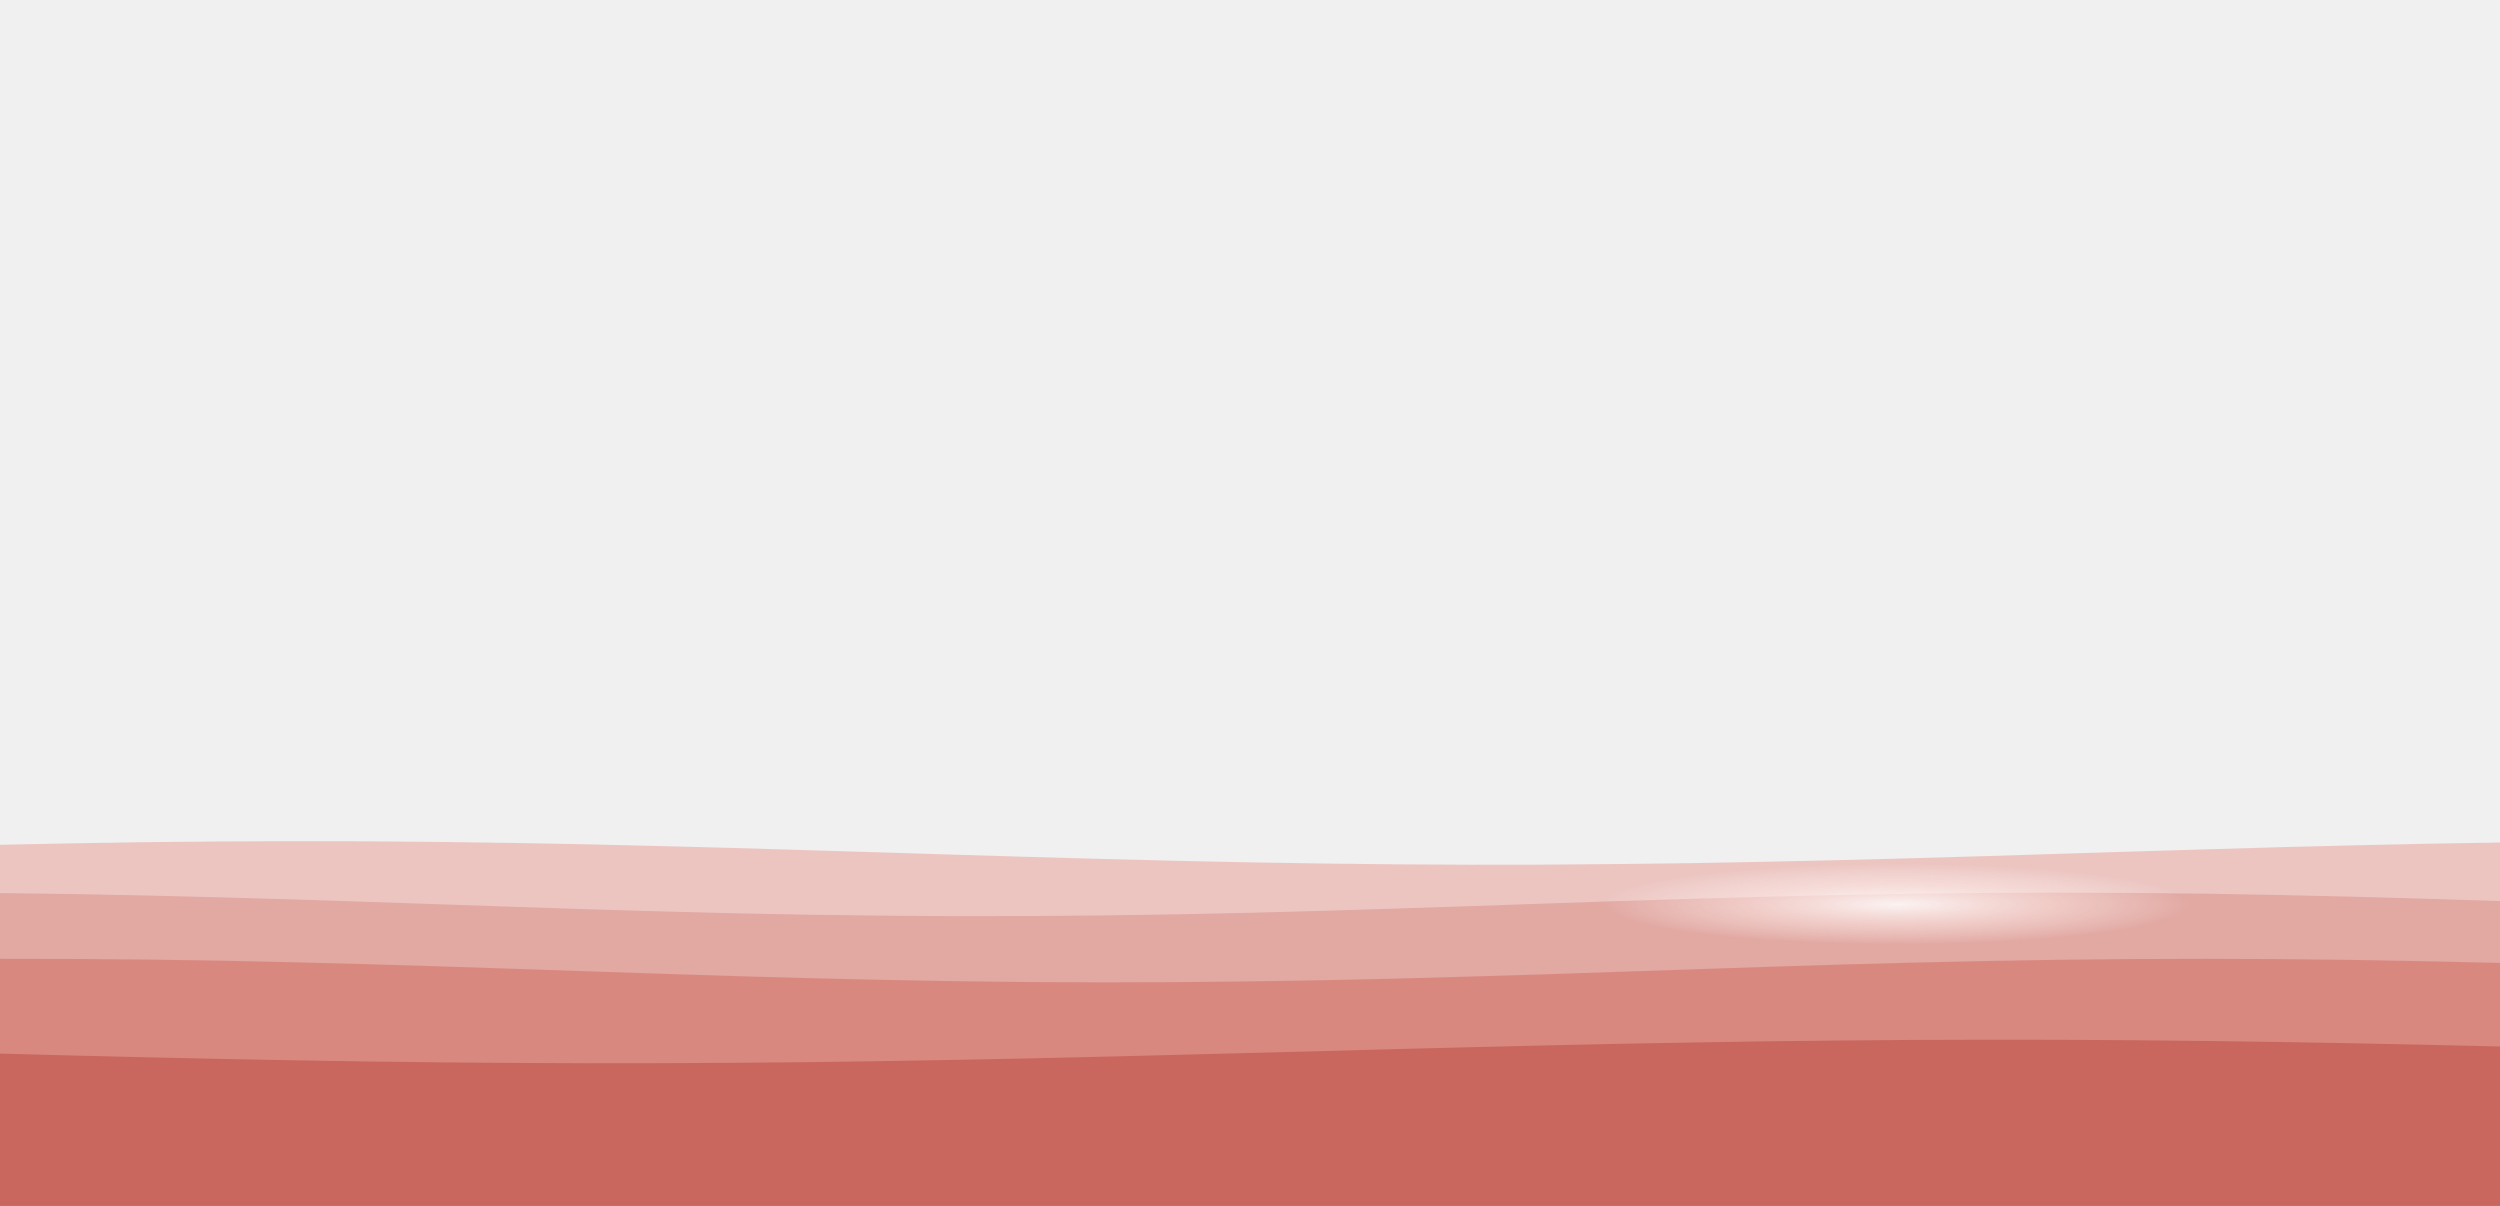
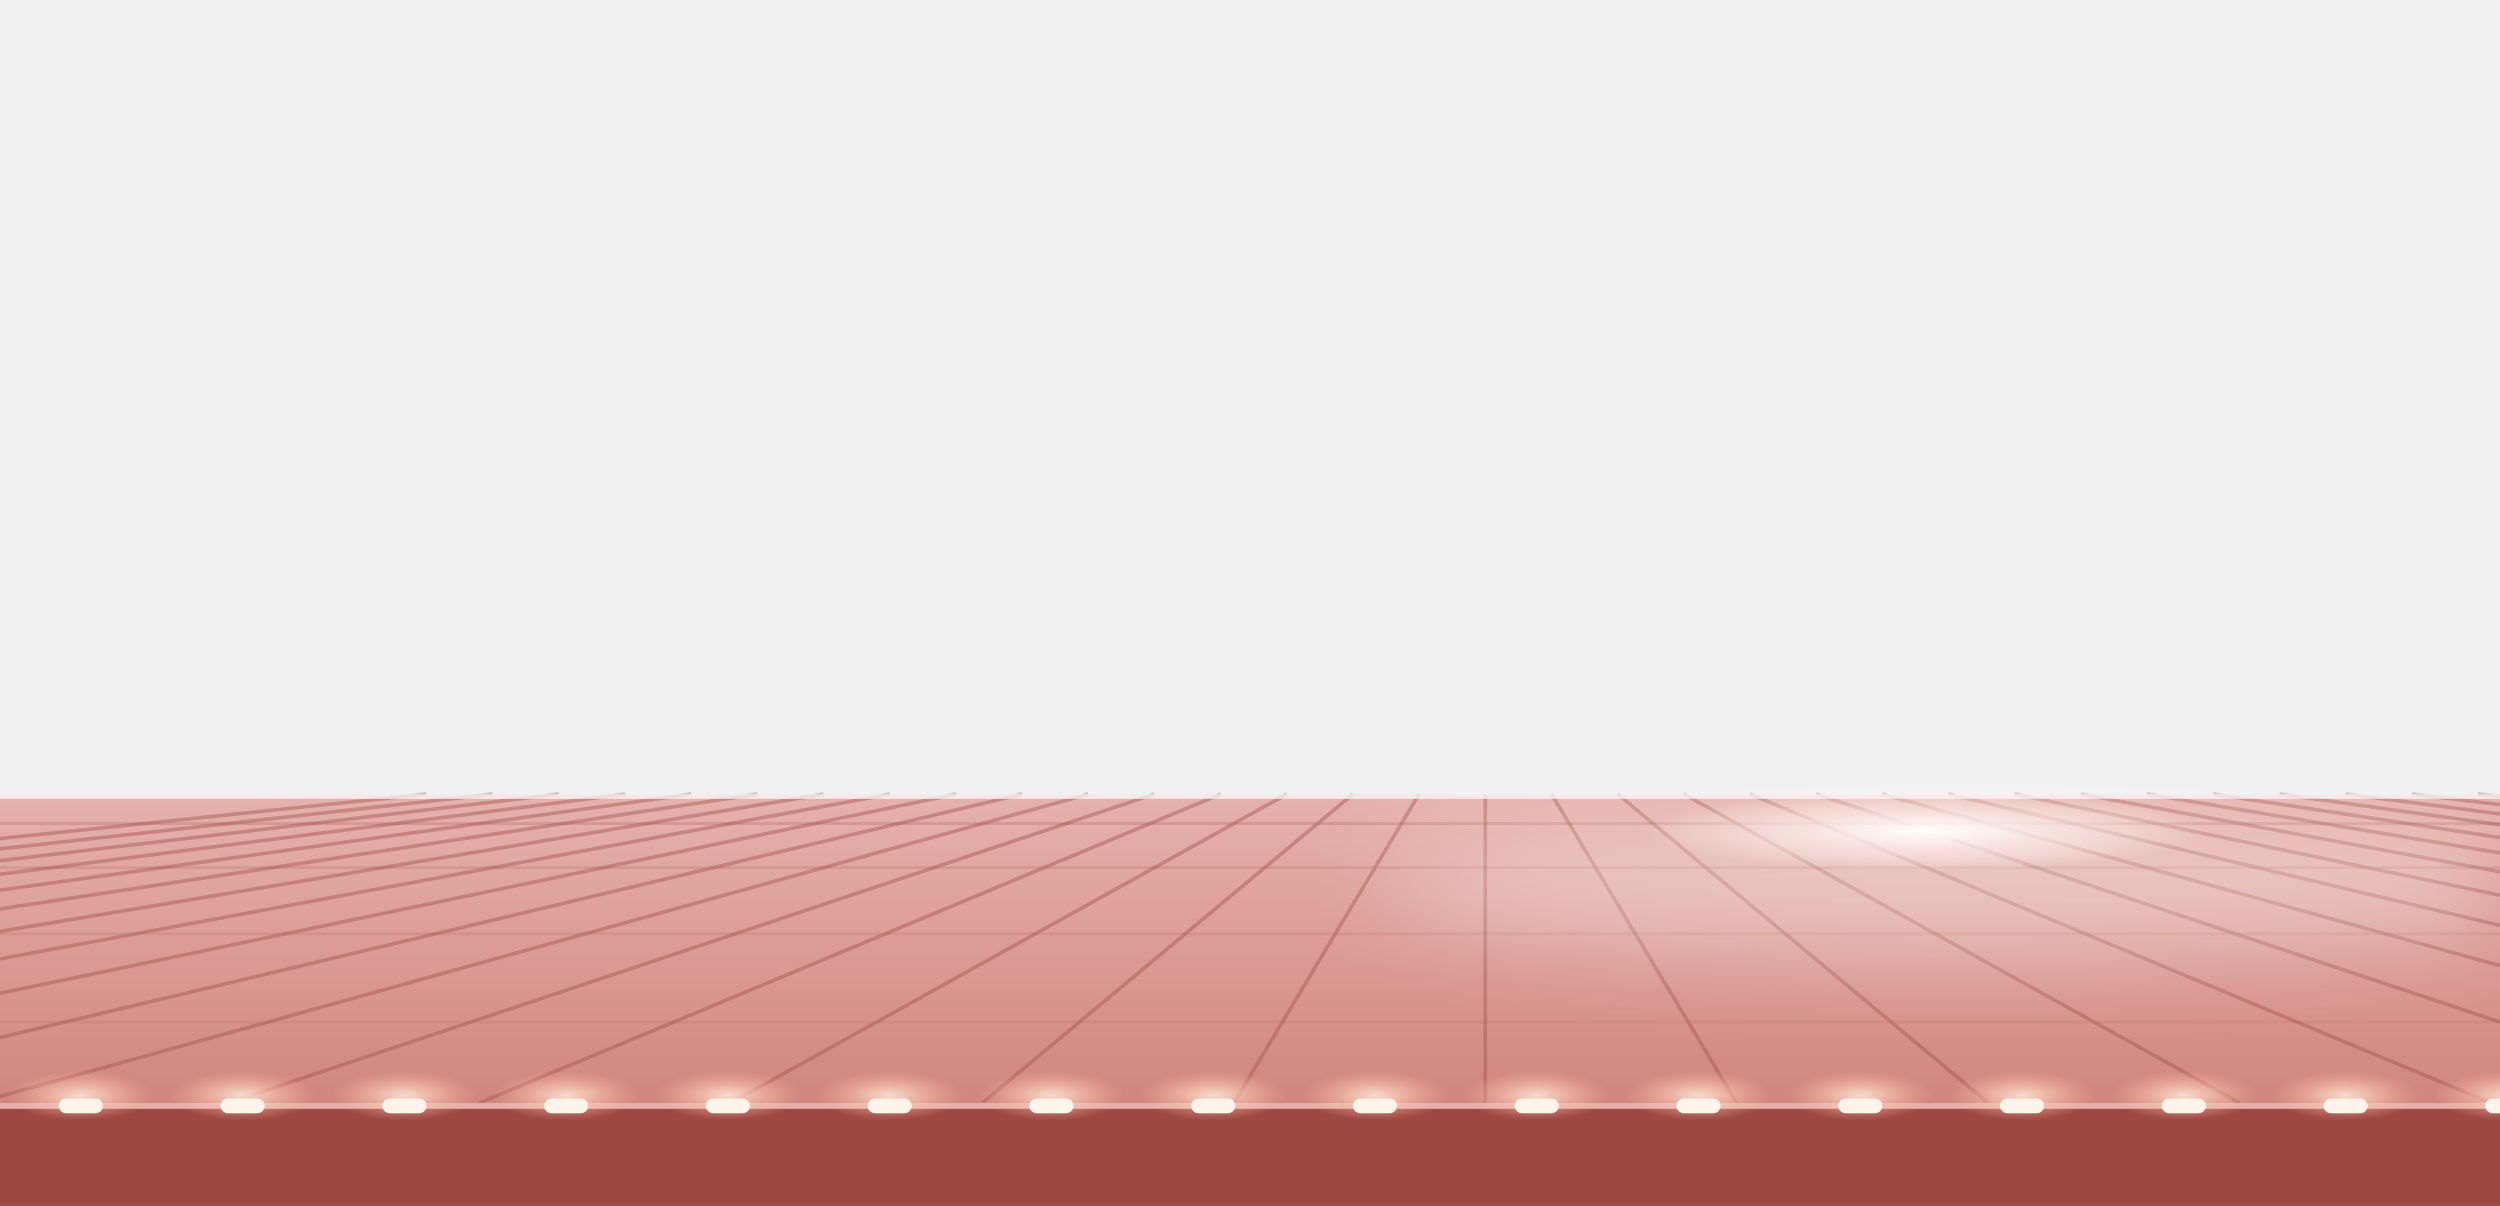
<svg xmlns="http://www.w3.org/2000/svg" viewBox="0 0 340 164" preserveAspectRatio="xMaxYMax slice">
  <defs>
    <filter id="b1" x="-60%" y="-60%" width="220%" height="220%">
      <feGaussianBlur stdDeviation="0.6" />
    </filter>
    <filter id="b2" x="-60%" y="-60%" width="220%" height="220%">
      <feGaussianBlur stdDeviation="1.4" />
    </filter>
    <filter id="b3" x="-60%" y="-60%" width="220%" height="220%">
      <feGaussianBlur stdDeviation="3" />
    </filter>
    <filter id="b6" x="-60%" y="-60%" width="220%" height="220%">
      <feGaussianBlur stdDeviation="6" />
    </filter>
    <filter id="b12" x="-60%" y="-60%" width="220%" height="220%">
      <feGaussianBlur stdDeviation="12" />
    </filter>
+     <linearGradient id="house" x1="0" x2="14" y1="0" y2="0" gradientUnits="userSpaceOnUse" spreadMethod="repeat">
+       <stop offset="0" stop-color="#DDA19B" />
+       <stop offset=".3" stop-color="#EEC4BF" />
+       <stop offset=".52" stop-color="#FCE9E6" />
+       <stop offset=".7" stop-color="#EEC4BF" />
+       <stop offset="1" stop-color="#DDA19B" />
+     </linearGradient>
+     <linearGradient id="vel" x1="0" x2="8" y1="0" y2="0" gradientUnits="userSpaceOnUse" spreadMethod="repeat">
+       <stop offset="0" stop-color="#8A2826" />
+       <stop offset=".3" stop-color="#C24A45" />
+       <stop offset=".5" stop-color="#F08C82" />
+       <stop offset=".7" stop-color="#C24A45" />
+       <stop offset="1" stop-color="#8A2826" />
+     </linearGradient>
+     <linearGradient id="velV" x1="0" y1="0" x2="0" y2="1">
+       <stop offset="0" stop-color="#5A1414" stop-opacity=".45" />
+       <stop offset=".5" stop-color="#5A1414" stop-opacity="0" />
+       <stop offset="1" stop-color="#5A1414" stop-opacity=".35" />
+     </linearGradient>
+     <linearGradient id="veil" x1="0" y1="0" x2="1" y2="0">
+       <stop offset="0" stop-color="#F8EBEA" stop-opacity=".82" />
+       <stop offset=".45" stop-color="#F8EBEA" stop-opacity=".62" />
+       <stop offset=".72" stop-color="#F8EBEA" stop-opacity="0" />
+     </linearGradient>
+     <linearGradient id="shadeV" x1="0" y1="0" x2="0" y2="1">
+       <stop offset="0" stop-color="#8A3A36" stop-opacity=".35" />
+       <stop offset=".3" stop-color="#8A3A36" stop-opacity="0" />
+       <stop offset=".75" stop-color="#8A3A36" stop-opacity="0" />
+       <stop offset="1" stop-color="#8A3A36" stop-opacity=".25" />
+     </linearGradient>
    <linearGradient id="beam" x1="0" y1="0" x2="0" y2="1">
-       <stop offset="0" stop-color="#FFFFFF" stop-opacity=".85" />
-       <stop offset=".7" stop-color="#FFF4F1" stop-opacity=".5" />
-       <stop offset="1" stop-color="#FFFFFF" stop-opacity=".25" />
+       <stop offset="0" stop-color="#FFFFFF" stop-opacity=".95" />
+       <stop offset=".7" stop-color="#FFF6F3" stop-opacity=".55" />
+       <stop offset="1" stop-color="#FFFFFF" stop-opacity=".3" />
    </linearGradient>
    <radialGradient id="pool">
-       <stop offset="0" stop-color="#FFFFFF" stop-opacity=".95" />
-       <stop offset=".55" stop-color="#FFF1EE" stop-opacity=".5" />
+       <stop offset="0" stop-color="#FFFFFF" stop-opacity="1" />
+       <stop offset=".5" stop-color="#FFF3EF" stop-opacity=".6" />
      <stop offset="1" stop-color="#FFFFFF" stop-opacity="0" />
    </radialGradient>
+     <radialGradient id="glow">
+       <stop offset="0" stop-color="#FFF8F0" />
+       <stop offset=".3" stop-color="#FFD9C2" stop-opacity=".85" />
+       <stop offset="1" stop-color="#FFB49E" stop-opacity="0" />
+     </radialGradient>
+     <linearGradient id="boards" x1="0" y1="0" x2="0" y2="1">
+       <stop offset="0" stop-color="#E6B2AC" />
+       <stop offset="1" stop-color="#C9776F" />
+     </linearGradient>
    <linearGradient id="chrome" x1="0" y1="0" x2="1" y2="0">
-       <stop offset="0" stop-color="#7A2A28" />
-       <stop offset=".3" stop-color="#E9B4AE" />
-       <stop offset=".45" stop-color="#FFFFFF" />
-       <stop offset=".62" stop-color="#C77872" />
+       <stop offset="0" stop-color="#6E2220" />
+       <stop offset=".25" stop-color="#D99089" />
+       <stop offset=".42" stop-color="#FFFFFF" />
+       <stop offset=".55" stop-color="#F3C2BC" />
+       <stop offset=".75" stop-color="#B0524C" />
+       <stop offset="1" stop-color="#4E1412" />
+     </linearGradient>
+     <radialGradient id="grille" cx="35%" cy="30%" r="80%">
+       <stop offset="0" stop-color="#FFFFFF" />
+       <stop offset=".35" stop-color="#F0B8B2" />
+       <stop offset=".75" stop-color="#B24C46" />
      <stop offset="1" stop-color="#5E1A18" />
-     </linearGradient>
-     <linearGradient id="fade" x1="0" y1="0" x2="1" y2="0">
-       <stop offset=".4" stop-color="#fff" stop-opacity="0" />
-       <stop offset=".9" stop-color="#fff" />
-     </linearGradient>
-     <mask id="right">
-       <rect width="340" height="164" fill="url(#fade)" />
-     </mask>
-     <radialGradient id="dusk" cx="80%" cy="45%" r="45%">
-       <stop offset="0" stop-color="#C9675F" stop-opacity=".32" />
-       <stop offset="1" stop-color="#C9675F" stop-opacity="0" />
    </radialGradient>
  </defs>
-   <polygon points="0,200 0,114.89 10,114.69 20,114.53 30,114.44 40,114.4 50,114.42 60,114.51 70,114.64 80,114.83 90,115.07 100,115.33 110,115.63 120,115.93 130,116.24 140,116.54 150,116.82 160,117.07 170,117.28 180,117.44 190,117.55 200,117.6 210,117.59 220,117.51 230,117.39 240,117.2 250,116.98 260,116.72 270,116.43 280,116.12 290,115.81 300,115.51 310,115.22 320,114.97 330,114.75 340,114.58 350,114.47 340,200" fill="#ECC5C1" />
-   <polygon points="0,200 0,121.46 10,121.59 20,121.79 30,122.04 40,122.33 50,122.65 60,122.99 70,123.33 80,123.66 90,123.95 100,124.21 110,124.4 120,124.53 130,124.6 140,124.58 150,124.5 160,124.35 170,124.14 180,123.87 190,123.56 200,123.23 210,122.89 220,122.55 230,122.24 240,121.96 250,121.72 260,121.55 270,121.44 280,121.4 290,121.44 300,121.54 310,121.72 320,121.95 330,122.23 340,122.55 350,122.88 340,200" fill="#E2A8A2" />
-   <polygon points="0,200 0,130.4 10,130.42 20,130.5 30,130.65 40,130.87 50,131.13 60,131.43 70,131.76 80,132.1 90,132.43 100,132.75 110,133.03 120,133.26 130,133.44 140,133.56 150,133.6 160,133.57 170,133.47 180,133.31 190,133.09 200,132.81 210,132.51 220,132.17 230,131.84 240,131.5 250,131.19 260,130.92 270,130.7 280,130.53 290,130.43 300,130.4 310,130.44 320,130.55 330,130.73 340,130.96 350,131.24 340,200" fill="#D98880" />
-   <polygon points="0,200 0,143.29 10,143.55 20,143.79 30,144.01 40,144.2 50,144.36 60,144.48 70,144.56 80,144.6 90,144.59 100,144.54 110,144.45 120,144.31 130,144.14 140,143.94 150,143.71 160,143.46 170,143.2 180,142.94 190,142.67 200,142.42 210,142.18 220,141.96 230,141.78 240,141.62 250,141.51 260,141.43 270,141.4 280,141.41 290,141.47 300,141.57 310,141.71 320,141.88 330,142.09 340,142.32 350,142.57 340,200" fill="#C9675F" />
-   <ellipse cx="258" cy="123" rx="40" ry="5.5" fill="url(#pool)" opacity=".9" />
+   <rect x="0" y="108" width="340" height="56" fill="url(#boards)" />
+   <line x1="58" y1="108" x2="-345.2" y2="150" stroke="#A4544E" stroke-width=".5" opacity=".45" />
+   <line x1="67" y1="108" x2="-311" y2="150" stroke="#A4544E" stroke-width=".5" opacity=".45" />
+   <line x1="76" y1="108" x2="-276.8" y2="150" stroke="#A4544E" stroke-width=".5" opacity=".45" />
+   <line x1="85" y1="108" x2="-242.6" y2="150" stroke="#A4544E" stroke-width=".5" opacity=".45" />
+   <line x1="94" y1="108" x2="-208.4" y2="150" stroke="#A4544E" stroke-width=".5" opacity=".45" />
+   <line x1="103" y1="108" x2="-174.2" y2="150" stroke="#A4544E" stroke-width=".5" opacity=".45" />
+   <line x1="112" y1="108" x2="-140" y2="150" stroke="#A4544E" stroke-width=".5" opacity=".45" />
+   <line x1="121" y1="108" x2="-105.8" y2="150" stroke="#A4544E" stroke-width=".5" opacity=".45" />
+   <line x1="130" y1="108" x2="-71.6" y2="150" stroke="#A4544E" stroke-width=".5" opacity=".45" />
+   <line x1="139" y1="108" x2="-37.4" y2="150" stroke="#A4544E" stroke-width=".5" opacity=".45" />
+   <line x1="148" y1="108" x2="-3.2" y2="150" stroke="#A4544E" stroke-width=".5" opacity=".45" />
+   <line x1="157" y1="108" x2="31" y2="150" stroke="#A4544E" stroke-width=".5" opacity=".45" />
+   <line x1="166" y1="108" x2="65.2" y2="150" stroke="#A4544E" stroke-width=".5" opacity=".45" />
+   <line x1="175" y1="108" x2="99.4" y2="150" stroke="#A4544E" stroke-width=".5" opacity=".45" />
+   <line x1="184" y1="108" x2="133.6" y2="150" stroke="#A4544E" stroke-width=".5" opacity=".45" />
+   <line x1="193" y1="108" x2="167.8" y2="150" stroke="#A4544E" stroke-width=".5" opacity=".45" />
+   <line x1="202" y1="108" x2="202" y2="150" stroke="#A4544E" stroke-width=".5" opacity=".45" />
+   <line x1="211" y1="108" x2="236.2" y2="150" stroke="#A4544E" stroke-width=".5" opacity=".45" />
+   <line x1="220" y1="108" x2="270.4" y2="150" stroke="#A4544E" stroke-width=".5" opacity=".45" />
+   <line x1="229" y1="108" x2="304.6" y2="150" stroke="#A4544E" stroke-width=".5" opacity=".45" />
+   <line x1="238" y1="108" x2="338.8" y2="150" stroke="#A4544E" stroke-width=".5" opacity=".45" />
+   <line x1="247" y1="108" x2="373" y2="150" stroke="#A4544E" stroke-width=".5" opacity=".45" />
+   <line x1="256" y1="108" x2="407.2" y2="150" stroke="#A4544E" stroke-width=".5" opacity=".45" />
+   <line x1="265" y1="108" x2="441.4" y2="150" stroke="#A4544E" stroke-width=".5" opacity=".45" />
+   <line x1="274" y1="108" x2="475.6" y2="150" stroke="#A4544E" stroke-width=".5" opacity=".45" />
+   <line x1="283" y1="108" x2="509.8" y2="150" stroke="#A4544E" stroke-width=".5" opacity=".45" />
+   <line x1="292" y1="108" x2="544" y2="150" stroke="#A4544E" stroke-width=".5" opacity=".45" />
+   <line x1="301" y1="108" x2="578.2" y2="150" stroke="#A4544E" stroke-width=".5" opacity=".45" />
+   <line x1="310" y1="108" x2="612.4" y2="150" stroke="#A4544E" stroke-width=".5" opacity=".45" />
+   <line x1="319" y1="108" x2="646.6" y2="150" stroke="#A4544E" stroke-width=".5" opacity=".45" />
+   <line x1="328" y1="108" x2="680.8" y2="150" stroke="#A4544E" stroke-width=".5" opacity=".45" />
+   <line x1="337" y1="108" x2="715" y2="150" stroke="#A4544E" stroke-width=".5" opacity=".45" />
+   <line x1="346" y1="108" x2="749.2" y2="150" stroke="#A4544E" stroke-width=".5" opacity=".45" />
+   <line x1="355" y1="108" x2="783.4" y2="150" stroke="#A4544E" stroke-width=".5" opacity=".45" />
+   <line x1="364" y1="108" x2="817.6" y2="150" stroke="#A4544E" stroke-width=".5" opacity=".45" />
+   <line x1="373" y1="108" x2="851.8" y2="150" stroke="#A4544E" stroke-width=".5" opacity=".45" />
+   <line x1="382" y1="108" x2="886" y2="150" stroke="#A4544E" stroke-width=".5" opacity=".45" />
+   <line x1="391" y1="108" x2="920.2" y2="150" stroke="#A4544E" stroke-width=".5" opacity=".45" />
+   <line x1="400" y1="108" x2="954.4" y2="150" stroke="#A4544E" stroke-width=".5" opacity=".45" />
+   <line x1="409" y1="108" x2="988.6" y2="150" stroke="#A4544E" stroke-width=".5" opacity=".45" />
+   <line x1="418" y1="108" x2="1022.8" y2="150" stroke="#A4544E" stroke-width=".5" opacity=".45" />
+   <line x1="427" y1="108" x2="1057" y2="150" stroke="#A4544E" stroke-width=".5" opacity=".45" />
+   <line x1="436" y1="108" x2="1091.2" y2="150" stroke="#A4544E" stroke-width=".5" opacity=".45" />
+   <line x1="445" y1="108" x2="1125.4" y2="150" stroke="#A4544E" stroke-width=".5" opacity=".45" />
+   <line x1="454" y1="108" x2="1159.6" y2="150" stroke="#A4544E" stroke-width=".5" opacity=".45" />
+   <line x1="463" y1="108" x2="1193.8" y2="150" stroke="#A4544E" stroke-width=".5" opacity=".45" />
+   <line x1="0" y1="112" x2="340" y2="112" stroke="#A4544E" stroke-width=".4" opacity="0.25" />
+   <line x1="0" y1="118" x2="340" y2="118" stroke="#A4544E" stroke-width=".4" opacity="0.2" />
+   <line x1="0" y1="127" x2="340" y2="127" stroke="#A4544E" stroke-width=".4" opacity="0.15" />
+   <line x1="0" y1="139" x2="340" y2="139" stroke="#A4544E" stroke-width=".4" opacity="0.12" />
+   <line x1="0" y1="108.3" x2="340" y2="108.3" stroke="#FFFFFF" stroke-width=".7" opacity=".7" />
+   <ellipse cx="268" cy="120" rx="80" ry="10" fill="#FFFFFF" opacity=".35" filter="url(#b6)" />
+   <ellipse cx="262" cy="113" rx="38" ry="5.5" fill="url(#pool)" />
+   <rect x="0" y="150" width="340" height="14" fill="#9E4842" />
+   <rect x="0" y="150" width="340" height=".8" fill="#F6C9C2" opacity=".8" />
+   <ellipse cx="11" cy="149" rx="10" ry="3.4" fill="url(#glow)" opacity=".75" />
+   <rect x="8" y="149.4" width="6" height="2" rx="1" fill="#FFF4EA" />
+   <ellipse cx="33" cy="149" rx="10" ry="3.4" fill="url(#glow)" opacity=".75" />
+   <rect x="30" y="149.4" width="6" height="2" rx="1" fill="#FFF4EA" />
+   <ellipse cx="55" cy="149" rx="10" ry="3.4" fill="url(#glow)" opacity=".75" />
+   <rect x="52" y="149.4" width="6" height="2" rx="1" fill="#FFF4EA" />
+   <ellipse cx="77" cy="149" rx="10" ry="3.4" fill="url(#glow)" opacity=".75" />
+   <rect x="74" y="149.4" width="6" height="2" rx="1" fill="#FFF4EA" />
+   <ellipse cx="99" cy="149" rx="10" ry="3.4" fill="url(#glow)" opacity=".75" />
+   <rect x="96" y="149.4" width="6" height="2" rx="1" fill="#FFF4EA" />
+   <ellipse cx="121" cy="149" rx="10" ry="3.4" fill="url(#glow)" opacity=".75" />
+   <rect x="118" y="149.4" width="6" height="2" rx="1" fill="#FFF4EA" />
+   <ellipse cx="143" cy="149" rx="10" ry="3.4" fill="url(#glow)" opacity=".75" />
+   <rect x="140" y="149.4" width="6" height="2" rx="1" fill="#FFF4EA" />
+   <ellipse cx="165" cy="149" rx="10" ry="3.4" fill="url(#glow)" opacity=".75" />
+   <rect x="162" y="149.4" width="6" height="2" rx="1" fill="#FFF4EA" />
+   <ellipse cx="187" cy="149" rx="10" ry="3.4" fill="url(#glow)" opacity=".75" />
+   <rect x="184" y="149.4" width="6" height="2" rx="1" fill="#FFF4EA" />
+   <ellipse cx="209" cy="149" rx="10" ry="3.4" fill="url(#glow)" opacity=".75" />
+   <rect x="206" y="149.4" width="6" height="2" rx="1" fill="#FFF4EA" />
+   <ellipse cx="231" cy="149" rx="10" ry="3.4" fill="url(#glow)" opacity=".75" />
+   <rect x="228" y="149.4" width="6" height="2" rx="1" fill="#FFF4EA" />
+   <ellipse cx="253" cy="149" rx="10" ry="3.4" fill="url(#glow)" opacity=".75" />
+   <rect x="250" y="149.4" width="6" height="2" rx="1" fill="#FFF4EA" />
+   <ellipse cx="275" cy="149" rx="10" ry="3.4" fill="url(#glow)" opacity=".75" />
+   <rect x="272" y="149.4" width="6" height="2" rx="1" fill="#FFF4EA" />
+   <ellipse cx="297" cy="149" rx="10" ry="3.4" fill="url(#glow)" opacity=".75" />
+   <rect x="294" y="149.4" width="6" height="2" rx="1" fill="#FFF4EA" />
+   <ellipse cx="319" cy="149" rx="10" ry="3.4" fill="url(#glow)" opacity=".75" />
+   <rect x="316" y="149.4" width="6" height="2" rx="1" fill="#FFF4EA" />
+   <ellipse cx="341" cy="149" rx="10" ry="3.4" fill="url(#glow)" opacity=".75" />
+   <rect x="338" y="149.4" width="6" height="2" rx="1" fill="#FFF4EA" />
</svg>
